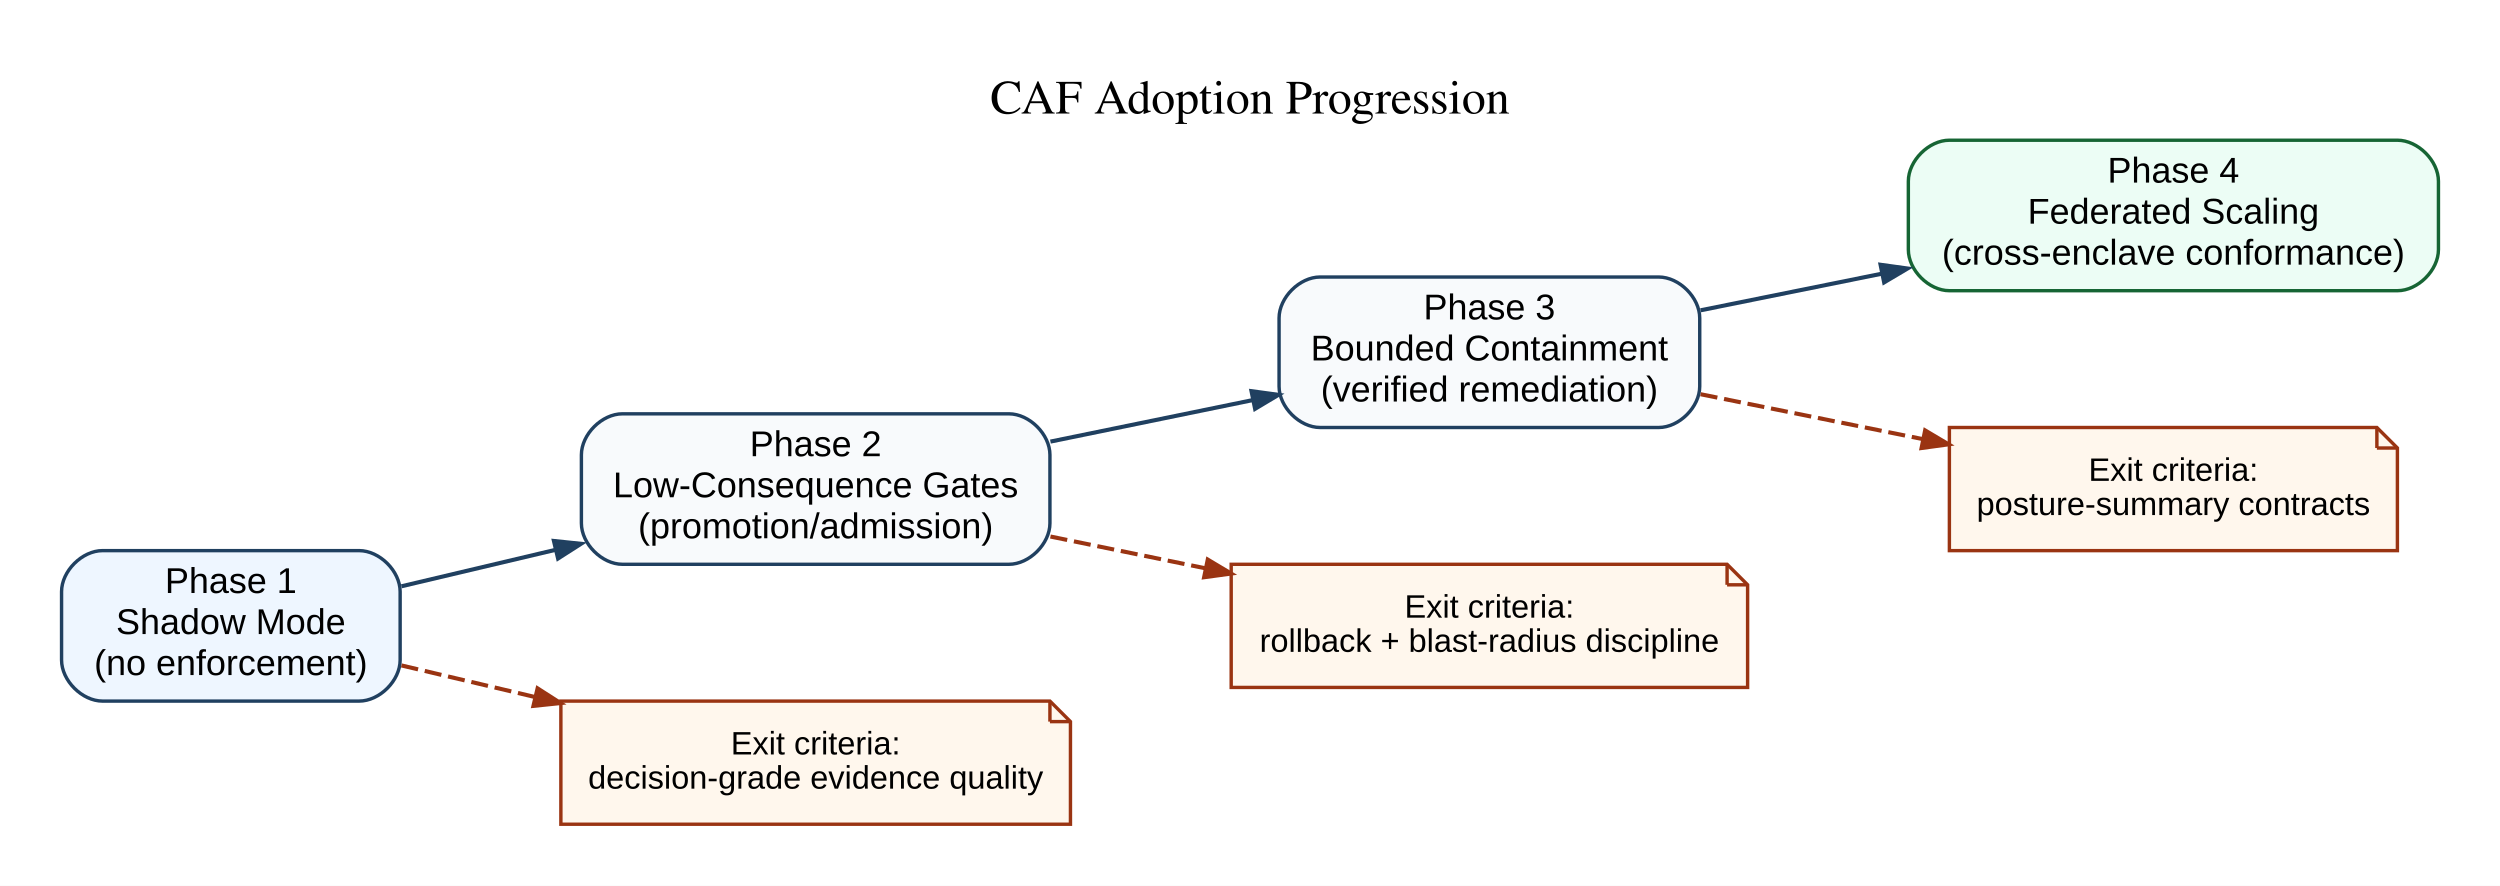
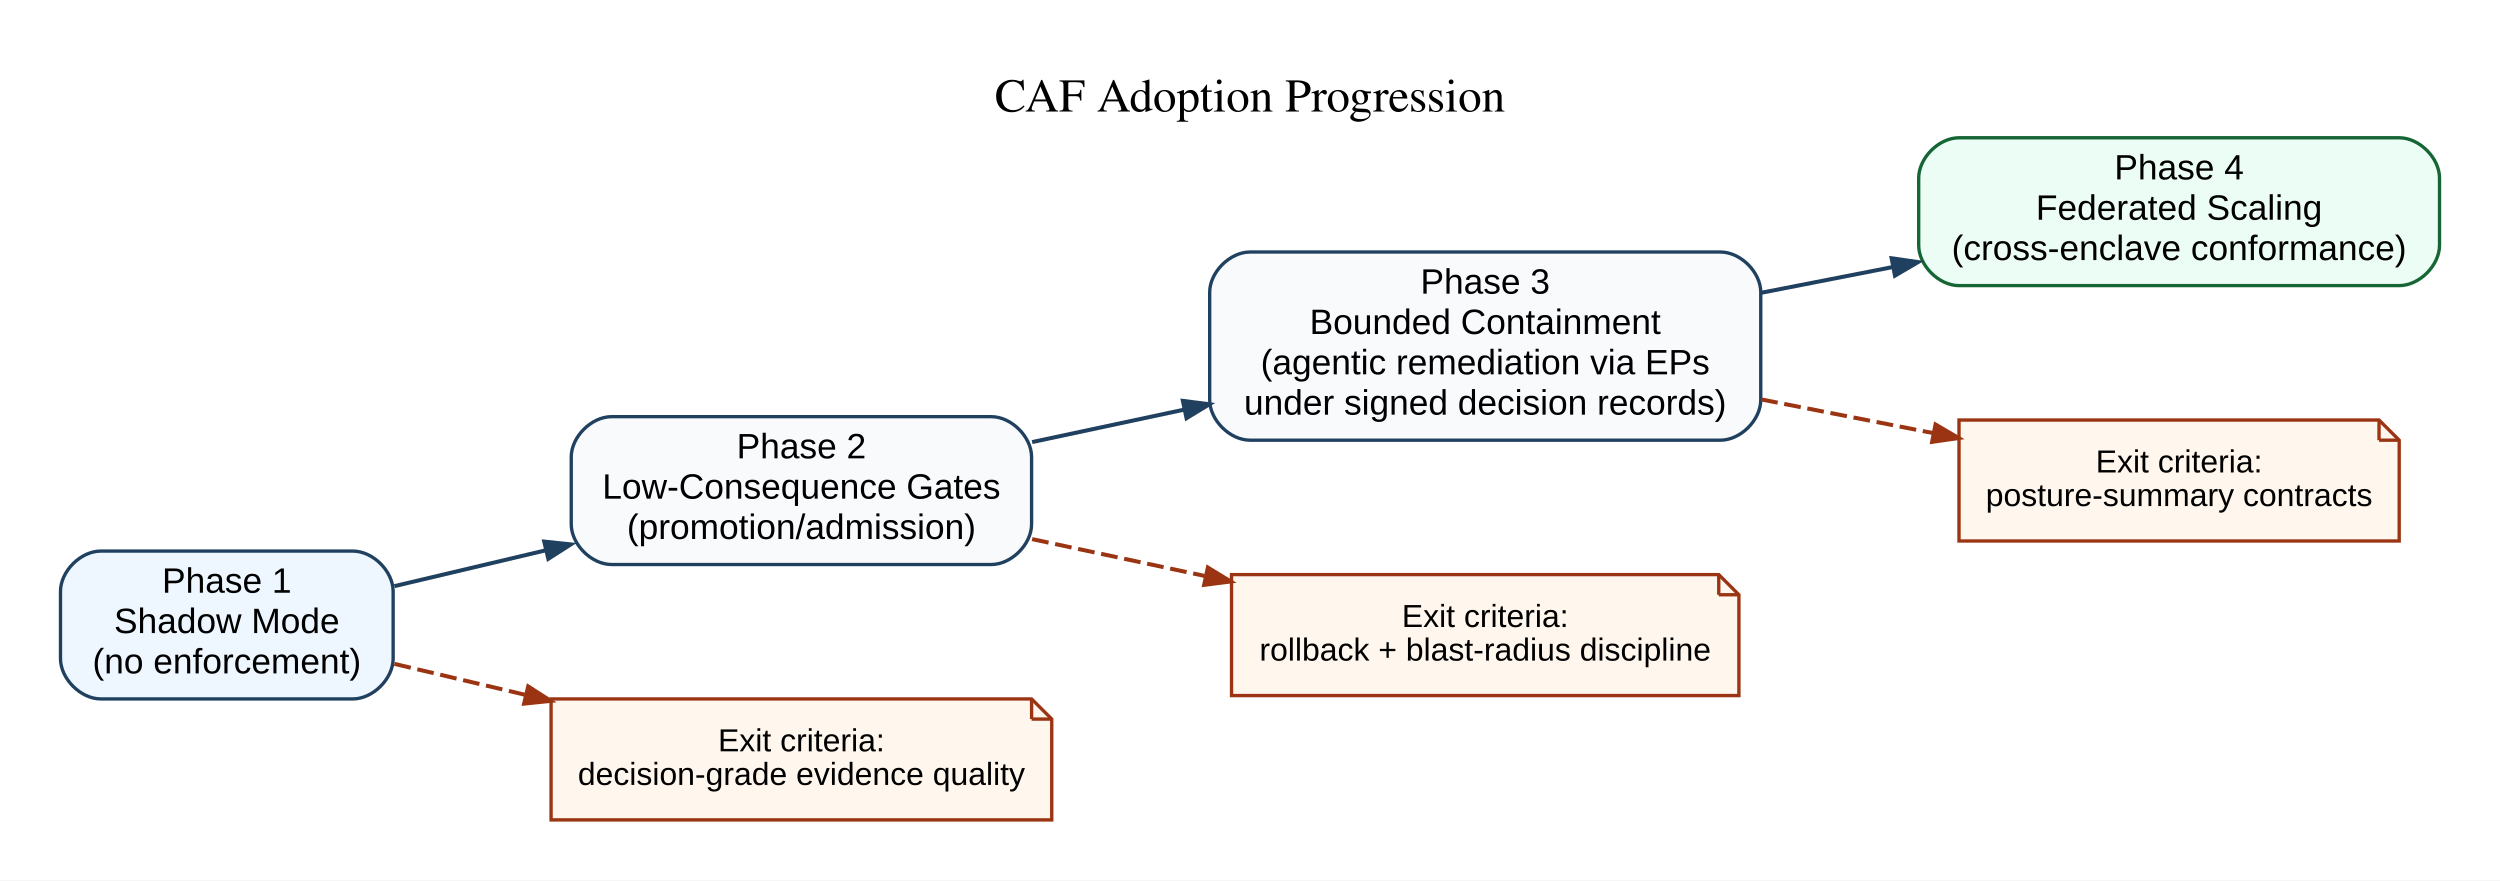
- <svg xmlns="http://www.w3.org/2000/svg" width="731pt" height="259pt" viewBox="0.00 0.00 731.00 259.00">
-   <g id="graph0" class="graph" transform="scale(1 1) rotate(0) translate(18 241)">
-     <polygon fill="white" stroke="transparent" points="-18,18 -18,-241 713,-241 713,18 -18,18" />
-     <text text-anchor="middle" x="347.5" y="-207.8" font-family="Times,serif" font-size="14.00">CAF Adoption Progression</text>
+ <svg xmlns="http://www.w3.org/2000/svg" width="744pt" height="262pt" viewBox="0.00 0.00 744.00 262.00">
+   <g id="graph0" class="graph" transform="scale(1 1) rotate(0) translate(18 244)">
+     <polygon fill="white" stroke="transparent" points="-18,18 -18,-244 726,-244 726,18 -18,18" />
+     <text text-anchor="middle" x="354" y="-210.8" font-family="Times,serif" font-size="14.00">CAF Adoption Progression</text>
    <g id="node1" class="node">
      <path fill="#eef6ff" stroke="#204060" d="M87,-80C87,-80 12,-80 12,-80 6,-80 0,-74 0,-68 0,-68 0,-48 0,-48 0,-42 6,-36 12,-36 12,-36 87,-36 87,-36 93,-36 99,-42 99,-48 99,-48 99,-68 99,-68 99,-74 93,-80 87,-80" />
      <text text-anchor="middle" x="49.5" y="-67.6" font-family="Arial" font-size="10.50">Phase 1</text>
      <text text-anchor="middle" x="49.5" y="-55.6" font-family="Arial" font-size="10.50">Shadow Mode</text>
      <text text-anchor="middle" x="49.5" y="-43.6" font-family="Arial" font-size="10.50">(no enforcement)</text>
    </g>
    <g id="node2" class="node">
      <path fill="#f8fafc" stroke="#204060" d="M277,-120C277,-120 164,-120 164,-120 158,-120 152,-114 152,-108 152,-108 152,-88 152,-88 152,-82 158,-76 164,-76 164,-76 277,-76 277,-76 283,-76 289,-82 289,-88 289,-88 289,-108 289,-108 289,-114 283,-120 277,-120" />
      <text text-anchor="middle" x="220.5" y="-107.6" font-family="Arial" font-size="10.50">Phase 2</text>
      <text text-anchor="middle" x="220.5" y="-95.6" font-family="Arial" font-size="10.50">Low-Consequence Gates</text>
      <text text-anchor="middle" x="220.5" y="-83.6" font-family="Arial" font-size="10.50">(promotion/admission)</text>
    </g>
    <g id="edge1" class="edge">
      <path fill="none" stroke="#204060" stroke-width="1.2" d="M99.38,-69.57C113.46,-72.9 129.14,-76.61 144.42,-80.23" />
      <polygon fill="#204060" stroke="#204060" stroke-width="1.2" points="143.97,-82.82 151.87,-81.99 145.18,-77.71 143.97,-82.82" />
    </g>
    <g id="node5" class="node">
      <polygon fill="#fff7ed" stroke="#9a3412" points="289,-36 146,-36 146,0 295,0 295,-30 289,-36" />
      <polyline fill="none" stroke="#9a3412" points="289,-36 289,-30 " />
      <polyline fill="none" stroke="#9a3412" points="295,-30 289,-30 " />
      <text text-anchor="middle" x="220.5" y="-20.4" font-family="Arial" font-size="9.50">Exit criteria:</text>
      <text text-anchor="middle" x="220.5" y="-10.4" font-family="Arial" font-size="9.50">decision-grade evidence quality</text>
    </g>
    <g id="edge4" class="edge">
      <path fill="none" stroke="#9a3412" stroke-width="1.2" stroke-dasharray="5,2" d="M99.38,-46.43C111.64,-43.53 125.12,-40.34 138.48,-37.18" />
      <polygon fill="#9a3412" stroke="#9a3412" stroke-width="1.2" points="139.19,-39.71 145.88,-35.42 137.98,-34.6 139.19,-39.71" />
    </g>
    <g id="node3" class="node">
-       <path fill="#f8fafc" stroke="#204060" d="M467,-160C467,-160 368,-160 368,-160 362,-160 356,-154 356,-148 356,-148 356,-128 356,-128 356,-122 362,-116 368,-116 368,-116 467,-116 467,-116 473,-116 479,-122 479,-128 479,-128 479,-148 479,-148 479,-154 473,-160 467,-160" />
-       <text text-anchor="middle" x="417.5" y="-147.6" font-family="Arial" font-size="10.50">Phase 3</text>
-       <text text-anchor="middle" x="417.5" y="-135.6" font-family="Arial" font-size="10.50">Bounded Containment</text>
-       <text text-anchor="middle" x="417.5" y="-123.6" font-family="Arial" font-size="10.50">(verified remediation)</text>
+       <path fill="#f8fafc" stroke="#204060" d="M494,-169C494,-169 354,-169 354,-169 348,-169 342,-163 342,-157 342,-157 342,-125 342,-125 342,-119 348,-113 354,-113 354,-113 494,-113 494,-113 500,-113 506,-119 506,-125 506,-125 506,-157 506,-157 506,-163 500,-169 494,-169" />
+       <text text-anchor="middle" x="424" y="-156.6" font-family="Arial" font-size="10.50">Phase 3</text>
+       <text text-anchor="middle" x="424" y="-144.6" font-family="Arial" font-size="10.50">Bounded Containment</text>
+       <text text-anchor="middle" x="424" y="-132.6" font-family="Arial" font-size="10.50">(agentic remediation via EPs</text>
+       <text text-anchor="middle" x="424" y="-120.6" font-family="Arial" font-size="10.50">under signed decision records)</text>
    </g>
    <g id="edge2" class="edge">
-       <path fill="none" stroke="#204060" stroke-width="1.2" d="M289.15,-111.88C308.29,-115.8 329.11,-120.07 348.28,-124.01" />
-       <polygon fill="#204060" stroke="#204060" stroke-width="1.2" points="347.94,-126.62 355.81,-125.55 348.99,-121.47 347.94,-126.62" />
+       <path fill="none" stroke="#204060" stroke-width="1.2" d="M289.16,-112.44C303.7,-115.54 319.27,-118.87 334.47,-122.11" />
+       <polygon fill="#204060" stroke="#204060" stroke-width="1.2" points="334.02,-124.7 341.9,-123.69 335.11,-119.56 334.02,-124.7" />
    </g>
    <g id="node6" class="node">
-       <polygon fill="#fff7ed" stroke="#9a3412" points="487,-76 342,-76 342,-40 493,-40 493,-70 487,-76" />
-       <polyline fill="none" stroke="#9a3412" points="487,-76 487,-70 " />
-       <polyline fill="none" stroke="#9a3412" points="493,-70 487,-70 " />
-       <text text-anchor="middle" x="417.5" y="-60.4" font-family="Arial" font-size="9.50">Exit criteria:</text>
-       <text text-anchor="middle" x="417.5" y="-50.4" font-family="Arial" font-size="9.50">rollback + blast-radius discipline</text>
+       <polygon fill="#fff7ed" stroke="#9a3412" points="493.5,-73 348.5,-73 348.5,-37 499.5,-37 499.5,-67 493.5,-73" />
+       <polyline fill="none" stroke="#9a3412" points="493.5,-73 493.5,-67 " />
+       <polyline fill="none" stroke="#9a3412" points="499.5,-67 493.5,-67 " />
+       <text text-anchor="middle" x="424" y="-57.4" font-family="Arial" font-size="9.50">Exit criteria:</text>
+       <text text-anchor="middle" x="424" y="-47.4" font-family="Arial" font-size="9.50">rollback + blast-radius discipline</text>
    </g>
    <g id="edge5" class="edge">
-       <path fill="none" stroke="#9a3412" stroke-width="1.2" stroke-dasharray="5,2" d="M289.15,-84.12C303.81,-81.12 319.45,-77.91 334.59,-74.8" />
-       <polygon fill="#9a3412" stroke="#9a3412" stroke-width="1.2" points="335.15,-77.37 341.97,-73.29 334.09,-72.22 335.15,-77.37" />
+       <path fill="none" stroke="#9a3412" stroke-width="1.2" stroke-dasharray="5,2" d="M289.16,-83.56C305.62,-80.05 323.4,-76.25 340.46,-72.61" />
+       <polygon fill="#9a3412" stroke="#9a3412" stroke-width="1.2" points="341.46,-75.09 348.24,-70.95 340.36,-69.95 341.46,-75.09" />
    </g>
    <g id="node4" class="node">
-       <path fill="#ecfdf5" stroke="#166534" d="M683,-200C683,-200 552,-200 552,-200 546,-200 540,-194 540,-188 540,-188 540,-168 540,-168 540,-162 546,-156 552,-156 552,-156 683,-156 683,-156 689,-156 695,-162 695,-168 695,-168 695,-188 695,-188 695,-194 689,-200 683,-200" />
-       <text text-anchor="middle" x="617.5" y="-187.6" font-family="Arial" font-size="10.50">Phase 4</text>
-       <text text-anchor="middle" x="617.5" y="-175.6" font-family="Arial" font-size="10.50">Federated Scaling</text>
-       <text text-anchor="middle" x="617.5" y="-163.6" font-family="Arial" font-size="10.50">(cross-enclave conformance)</text>
+       <path fill="#ecfdf5" stroke="#166534" d="M696,-203C696,-203 565,-203 565,-203 559,-203 553,-197 553,-191 553,-191 553,-171 553,-171 553,-165 559,-159 565,-159 565,-159 696,-159 696,-159 702,-159 708,-165 708,-171 708,-171 708,-191 708,-191 708,-197 702,-203 696,-203" />
+       <text text-anchor="middle" x="630.5" y="-190.6" font-family="Arial" font-size="10.50">Phase 4</text>
+       <text text-anchor="middle" x="630.5" y="-178.6" font-family="Arial" font-size="10.50">Federated Scaling</text>
+       <text text-anchor="middle" x="630.5" y="-166.6" font-family="Arial" font-size="10.50">(cross-enclave conformance)</text>
    </g>
    <g id="edge3" class="edge">
-       <path fill="none" stroke="#204060" stroke-width="1.2" d="M479.25,-150.27C495.96,-153.65 514.39,-157.37 532.17,-160.96" />
-       <polygon fill="#204060" stroke="#204060" stroke-width="1.2" points="531.88,-163.58 539.75,-162.49 532.92,-158.44 531.88,-163.58" />
+       <path fill="none" stroke="#204060" stroke-width="1.2" d="M506.12,-156.87C518.98,-159.38 532.31,-161.99 545.25,-164.52" />
+       <polygon fill="#204060" stroke="#204060" stroke-width="1.2" points="544.95,-167.14 552.81,-166 545.95,-161.98 544.95,-167.14" />
    </g>
    <g id="node7" class="node">
-       <polygon fill="#fff7ed" stroke="#9a3412" points="677,-116 552,-116 552,-80 683,-80 683,-110 677,-116" />
-       <polyline fill="none" stroke="#9a3412" points="677,-116 677,-110 " />
-       <polyline fill="none" stroke="#9a3412" points="683,-110 677,-110 " />
-       <text text-anchor="middle" x="617.5" y="-100.4" font-family="Arial" font-size="9.50">Exit criteria:</text>
-       <text text-anchor="middle" x="617.5" y="-90.4" font-family="Arial" font-size="9.50">posture-summary contracts</text>
+       <polygon fill="#fff7ed" stroke="#9a3412" points="690,-119 565,-119 565,-83 696,-83 696,-113 690,-119" />
+       <polyline fill="none" stroke="#9a3412" points="690,-119 690,-113 " />
+       <polyline fill="none" stroke="#9a3412" points="696,-113 690,-113 " />
+       <text text-anchor="middle" x="630.5" y="-103.4" font-family="Arial" font-size="9.50">Exit criteria:</text>
+       <text text-anchor="middle" x="630.5" y="-93.4" font-family="Arial" font-size="9.50">posture-summary contracts</text>
    </g>
    <g id="edge6" class="edge">
-       <path fill="none" stroke="#9a3412" stroke-width="1.2" stroke-dasharray="5,2" d="M479.25,-125.73C499.79,-121.58 522.93,-116.9 544.27,-112.59" />
-       <polygon fill="#9a3412" stroke="#9a3412" stroke-width="1.2" points="544.91,-115.14 551.74,-111.08 543.87,-110 544.91,-115.14" />
+       <path fill="none" stroke="#9a3412" stroke-width="1.2" stroke-dasharray="5,2" d="M506.12,-125.13C523.04,-121.82 540.77,-118.36 557.34,-115.11" />
+       <polygon fill="#9a3412" stroke="#9a3412" stroke-width="1.2" points="558.01,-117.66 564.87,-113.64 557.01,-112.51 558.01,-117.66" />
    </g>
  </g>
</svg>
